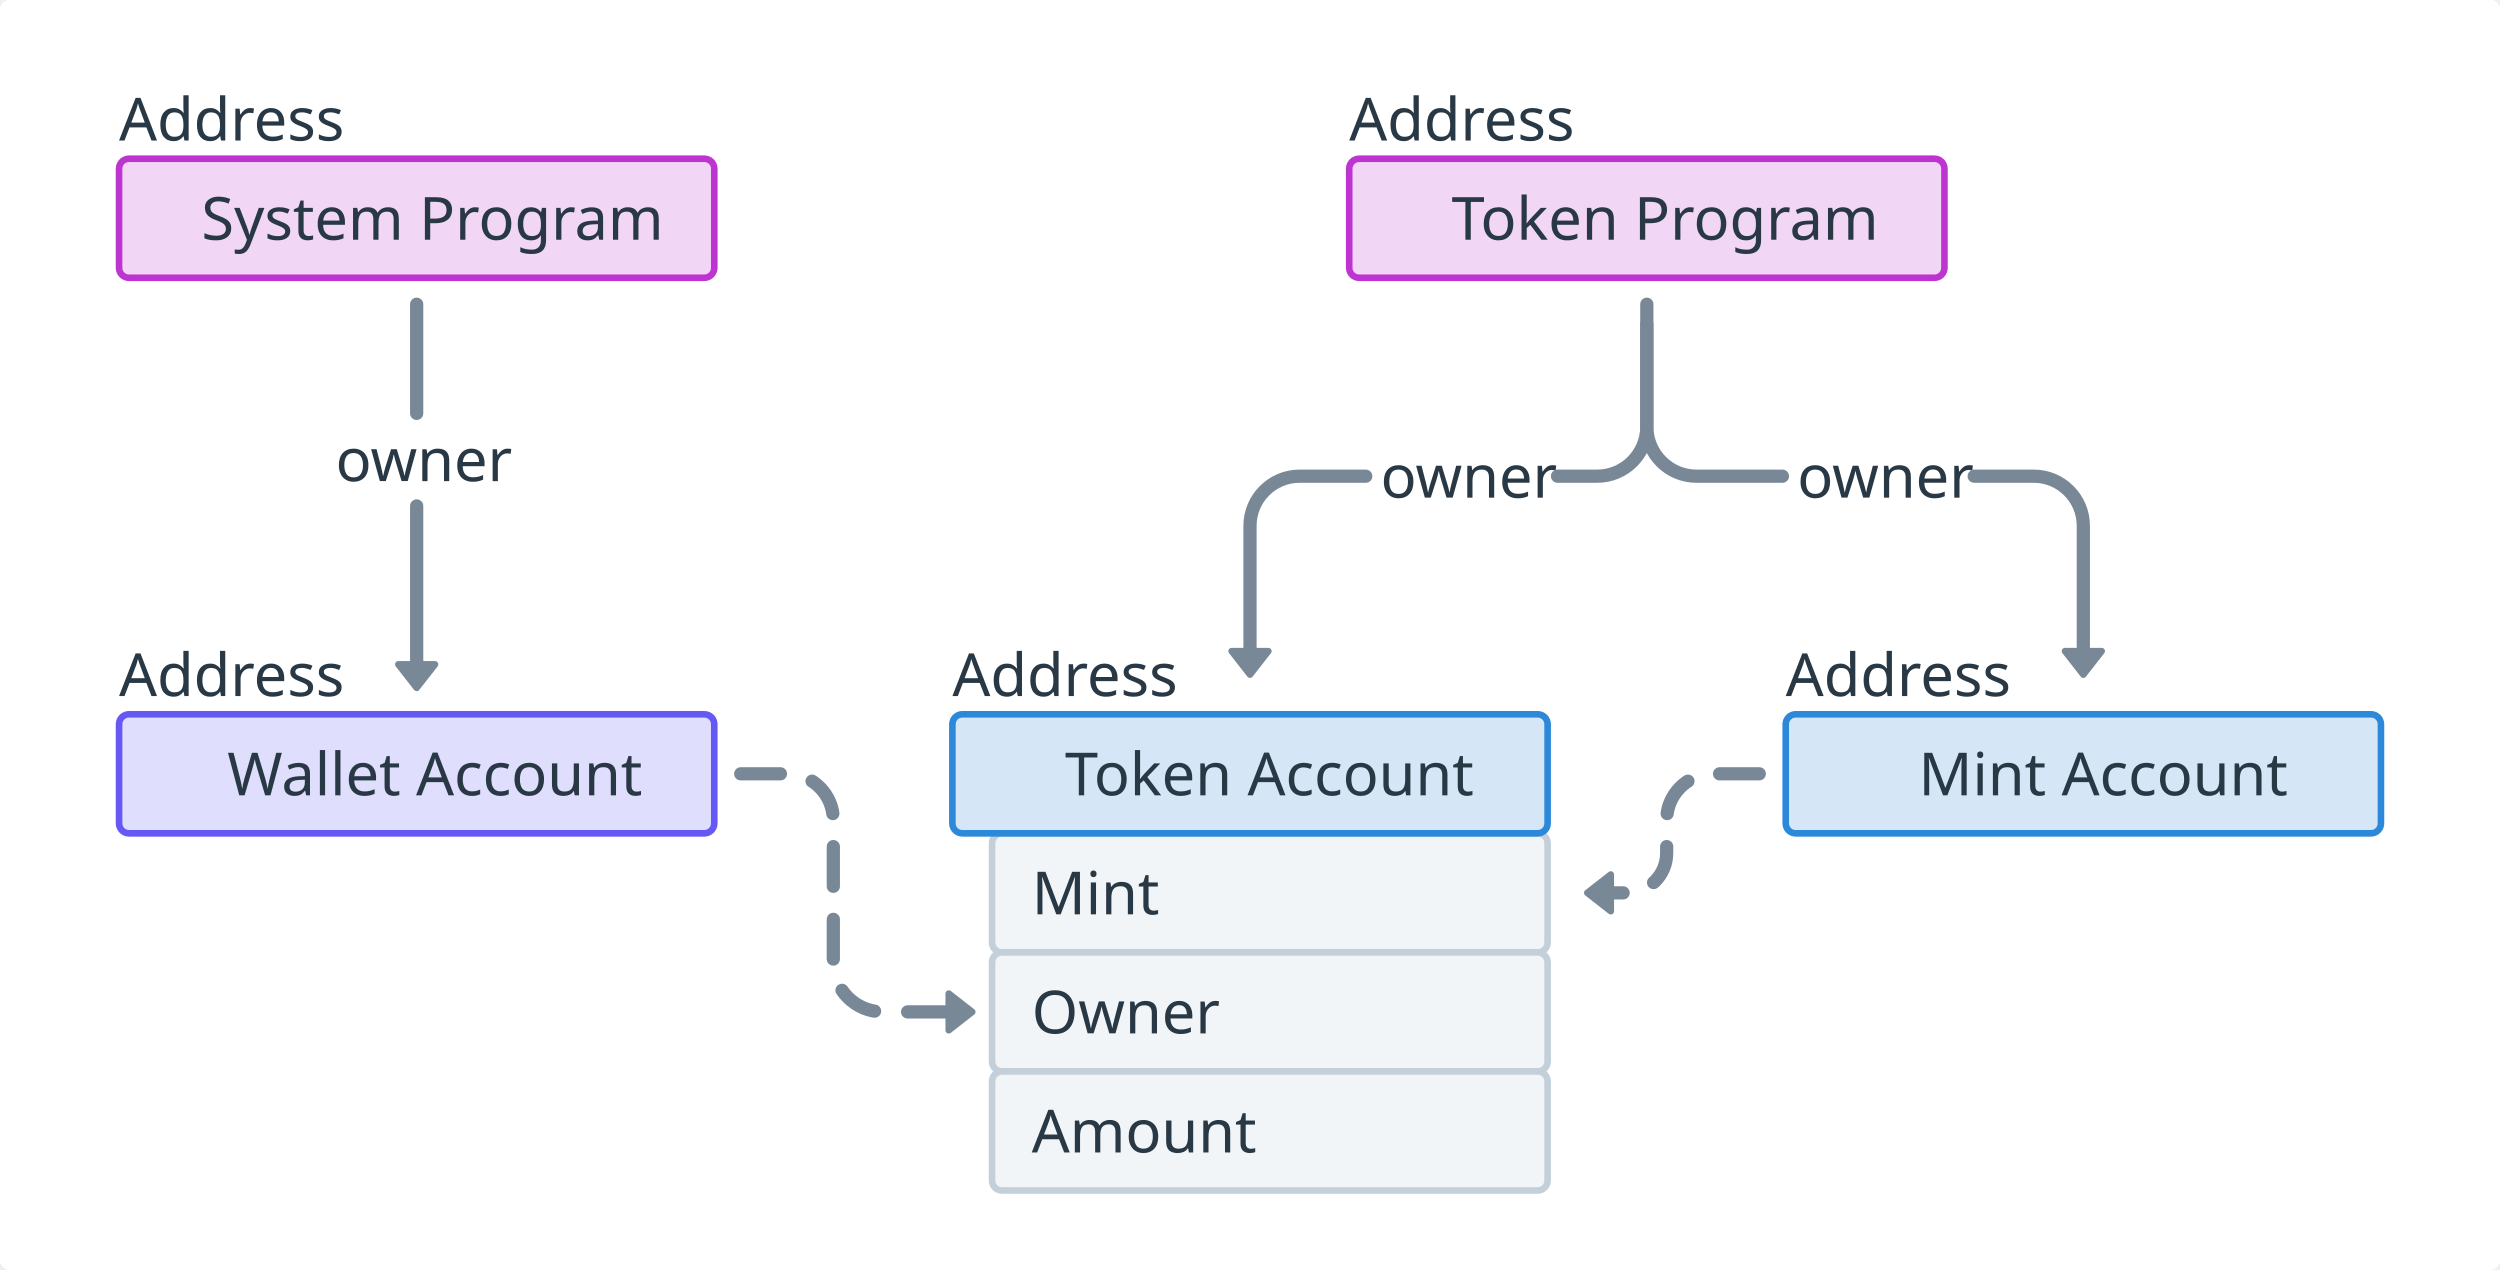
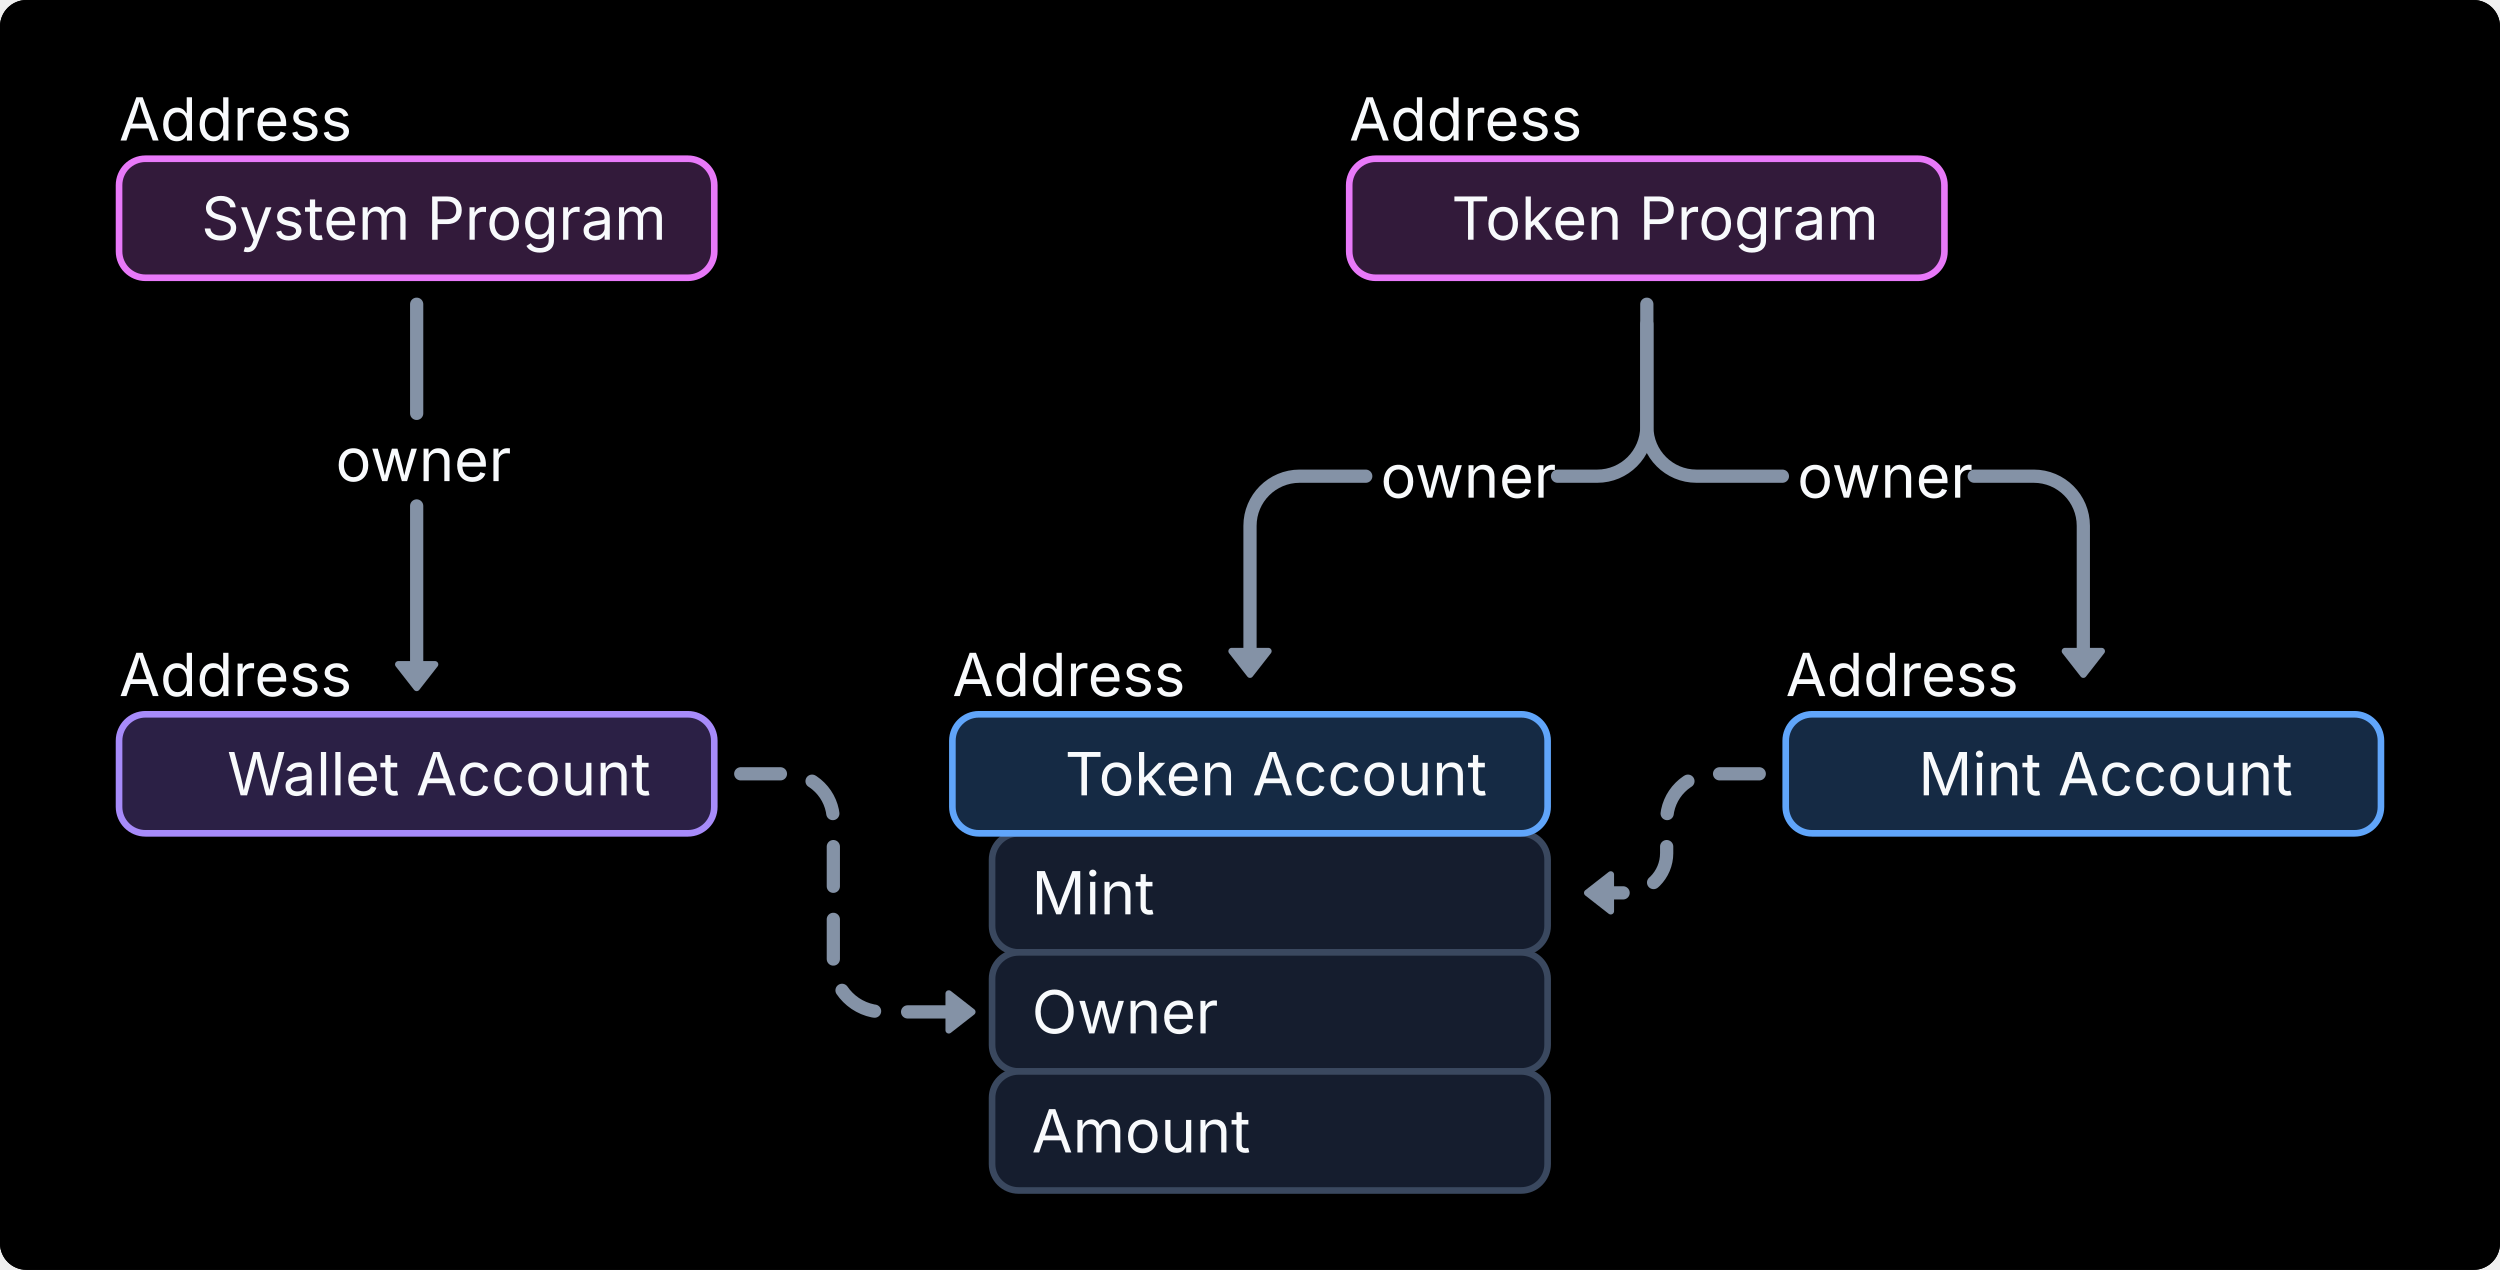
<svg xmlns="http://www.w3.org/2000/svg" version="1.1" viewBox="-552 288 756 384" width="756px" height="384px">
  <defs>
-     <style>@font-face{
-     font-family:"DIN Next";
-     font-weight: 400;
-     src:url("https://whimsical.com/fonts/139e8e25-0eea-4cb4-a5d4-79048803e73d.eot?#iefix");
-     src:url("https://whimsical.com/fonts/139e8e25-0eea-4cb4-a5d4-79048803e73d.eot?#iefix") format("eot"),url("https://whimsical.com/fonts/094b15e3-94bd-435b-a595-d40edfde661a.woff2") format("woff2"),url("https://whimsical.com/fonts/7e5fbe11-4858-4bd1-9ec6-a1d9f9d227aa.woff") format("woff"),url("https://whimsical.com/fonts/0f11eff9-9f05-46f5-9703-027c510065d7.ttf") format("truetype"),url("https://whimsical.com/fonts/48b61978-3f30-4274-823c-5cdcd1876918.svg#48b61978-3f30-4274-823c-5cdcd1876918") format("svg");
- }
- @font-face{
-     font-family:"DIN Next";
-     font-weight: 400;
-     font-style: italic;
-     src:url("https://whimsical.com/fonts/df24d5e8-5087-42fd-99b1-b16042d666c8.eot?#iefix");
-     src:url("https://whimsical.com/fonts/df24d5e8-5087-42fd-99b1-b16042d666c8.eot?#iefix") format("eot"),url("https://whimsical.com/fonts/46251881-ffe9-4bfb-99c7-d6ce3bebaf3e.woff2") format("woff2"),url("https://whimsical.com/fonts/790ebbf2-62c5-4a32-946f-99d405f9243e.woff") format("woff"),url("https://whimsical.com/fonts/d28199e6-0f4a-42df-97f4-606701c6f75a.ttf") format("truetype"),url("https://whimsical.com/fonts/37a462c0-d86e-492c-b9ab-35e6bd417f6c.svg#37a462c0-d86e-492c-b9ab-35e6bd417f6c") format("svg");
- }
- @font-face{
-     font-weight: 500;
-     font-family:"DIN Next";
-     src:url("https://whimsical.com/fonts/c5b058fc-55ce-4e06-a175-5c7d9a7e90f4.eot?#iefix");
-     src:url("https://whimsical.com/fonts/c5b058fc-55ce-4e06-a175-5c7d9a7e90f4.eot?#iefix") format("eot"),url("https://whimsical.com/fonts/7b29ae40-30ff-4f99-a2b9-cde88669fa2f.woff2") format("woff2"),url("https://whimsical.com/fonts/bf73077c-e354-4562-a085-f4703eb1d653.woff") format("woff"),url("https://whimsical.com/fonts/0ffa6947-5317-4d07-b525-14d08a028821.ttf") format("truetype"),url("https://whimsical.com/fonts/9e423e45-5450-4991-a157-dbe6cf61eb4e.svg#9e423e45-5450-4991-a157-dbe6cf61eb4e") format("svg");
- }
- @font-face{
-     font-family:"DIN Next";
-     font-weight: 500;
-     font-style: italic;
-     src:url("https://whimsical.com/fonts/9897c008-fd65-48a4-afc7-36de2fea97b9.eot?#iefix");
-     src:url("https://whimsical.com/fonts/9897c008-fd65-48a4-afc7-36de2fea97b9.eot?#iefix") format("eot"),url("https://whimsical.com/fonts/c7717981-647d-4b76-8817-33062e42d11f.woff2") format("woff2"),url("https://whimsical.com/fonts/b852cd4c-1255-40b1-a2be-73a9105b0155.woff") format("woff"),url("https://whimsical.com/fonts/821b00ad-e741-4e2d-af1a-85594367c8a2.ttf") format("truetype"),url("https://whimsical.com/fonts/d3e3b689-a6b0-45f2-b279-f5e194f87409.svg#d3e3b689-a6b0-45f2-b279-f5e194f87409") format("svg");
- }
- @font-face{
-     font-weight: 700;
-     font-family:"DIN Next";
-     src:url("https://whimsical.com/fonts/81cd3b08-fd39-4ae3-8d05-9d24709eba84.eot?#iefix");
-     src:url("https://whimsical.com/fonts/81cd3b08-fd39-4ae3-8d05-9d24709eba84.eot?#iefix") format("eot"),url("https://whimsical.com/fonts/31704504-4671-47a6-a61e-397f07410d91.woff2") format("woff2"),url("https://whimsical.com/fonts/b8a280da-481f-44a0-8d9c-1bc64bd7227c.woff") format("woff"),url("https://whimsical.com/fonts/276d122a-0fab-447b-9fc0-5d7fb0eafce2.ttf") format("truetype"),url("https://whimsical.com/fonts/8fb8273a-8213-4928-808b-b5bfaf3fd7e9.svg#8fb8273a-8213-4928-808b-b5bfaf3fd7e9") format("svg");
- }
- @font-face{
-     font-family:"DIN Next";
-     font-weight: 700;
-     font-style: italic;
-     src:url("https://whimsical.com/fonts/00cc6df3-ed32-4004-8dd8-1c576600a408.eot?#iefix");
-     src:url("https://whimsical.com/fonts/00cc6df3-ed32-4004-8dd8-1c576600a408.eot?#iefix") format("eot"),url("https://whimsical.com/fonts/4132c4c8-680c-4d6d-9251-a2da38503bbd.woff2") format("woff2"),url("https://whimsical.com/fonts/366401fe-6df4-47be-8f55-8a411cff0dd2.woff") format("woff"),url("https://whimsical.com/fonts/dbe4f7ba-fc16-44a6-a577-571620e9edaf.ttf") format("truetype"),url("https://whimsical.com/fonts/f874edca-ee87-4ccf-8b1d-921fbc3c1c36.svg#f874edca-ee87-4ccf-8b1d-921fbc3c1c36") format("svg");
- }
- 
- @font-face {
-     font-family: 'PFDINMonoPro';
-     src:url('https://whimsical.com/fonts/PFDINMonoPro-Regular.woff') format('woff');
-     font-weight: 400;
- }
- @font-face {
-     font-family: 'PFDINMonoPro';
-     src:url('https://whimsical.com/fonts/PFDINMonoPro-Italic.woff') format('woff');
-     font-style: italic;
-     font-weight: 400;
- }
- @font-face {
-     font-family: 'PFDINMonoPro';
-     src:url('https://whimsical.com/fonts/PFDINMonoPro-Bold.woff') format('woff');
-     font-weight: 700;
- }
- @font-face {
-     font-family: 'PFDINMonoPro';
-     src:url('https://whimsical.com/fonts/PFDINMonoPro-BoldItalic.woff') format('woff');
-     font-style: italic;
-     font-weight: 700;
- }
- * {-webkit-font-smoothing: auto; -moz-osx-font-smoothing: auto;}@media print { svg { width: 100%; height: 100%; } }</style>
+     <style>text{font-family:Diatype,Inter,ui-sans-serif,system-ui,sans-serif}</style>
    <g>
      <filter id="white-fill-shadow" y="-50%" height="200%">
        <feDropShadow dx="0" dy="2" stdDeviation="6" flood-opacity="0.03" flood-color="#000000" />
      </filter>
      <filter id="light-gray-fill-shadow" y="-50%" height="200%">
        <feDropShadow dx="0" dy="2" stdDeviation="6" flood-opacity="0.09" flood-color="#000000" />
      </filter>
      <filter id="yellow-fill-shadow" y="-50%" height="200%">
        <feDropShadow dx="0" dy="2" stdDeviation="6" flood-opacity="0.12" flood-color="#000000" />
      </filter>
      <filter id="fill-shadow" y="-50%" height="200%">
        <feDropShadow dx="0" dy="2" stdDeviation="6" flood-opacity="0.16" flood-color="#000000" />
      </filter>
      <filter id="frame-shadow" y="-50%" height="200%">
        <feDropShadow dx="0" dy="3" stdDeviation="8" flood-opacity="0.06" flood-color="#000000" />
      </filter>
      <filter id="button-shadow" y="-50%" height="200%">
        <feDropShadow dx="0" dy="2" stdDeviation="6" flood-opacity="0.03" flood-color="#000000" />
      </filter>
      <filter id="button-hover-shadow" y="-50%" height="200%">
        <feDropShadow dx="0" dy="2" stdDeviation="6" flood-opacity="0.08" flood-color="#000000" />
      </filter>
      <filter id="badge-shadow" y="-50%" height="200%">
        <feDropShadow dx="0" dy="2" stdDeviation="6" flood-opacity="0.08" flood-color="#000000" />
      </filter>
    </g>
  </defs>
  <g>
-     <rect x="-552" y="288" width="756" height="384" rx="3" ry="3" fill="#FFFFFF" filter="url(#white-fill-shadow)" />
+     <rect x="-552" y="288" width="756" height="384" rx="8" ry="8" fill="#000000" filter="url(#white-fill-shadow)" />
    <g>
-       <rect x="-552" y="288" width="756" height="384" rx="3" ry="3" fill="#FFFFFF" />
+       <rect x="-552" y="288" width="756" height="384" rx="8" ry="8" fill="#000000" />
    </g>
    <g>
      <g>
        <g class="content">
          <g>
            <g>
              <g>
                <g>
                  <g />
-                   <text fill="#293845" hover-props="{}">
-                     <tspan x="-12" y="498.5" font-family="DIN Next, system-ui, sans-serif" font-size="18" font-style="normal" font-weight="normal">Address</tspan>
-                   </text>
-                 </g>
-               </g>
-             </g>
-           </g>
-         </g>
-       </g>
-       <g>
-         <g class="content">
-           <g>
-             <g>
-               <g>
-                 <g>
-                   <g />
-                   <text fill="#293845" hover-props="{}">
-                     <tspan x="-516" y="498.5" font-family="DIN Next, system-ui, sans-serif" font-size="18" font-style="normal" font-weight="normal">Address</tspan>
-                   </text>
-                 </g>
-               </g>
-             </g>
-           </g>
-         </g>
-       </g>
-       <g>
-         <g>
-           <rect x="-516" y="504" width="180" height="36" rx="3" ry="3" fill="#e0defd" />
-           <rect y="504" rx="3" stroke="#6558F5" fill="none" stroke-linejoin="round" width="180" stroke-linecap="round" stroke-width="2" x="-516" ry="3" height="36" />
-           <g class="content">
-             <g>
-               <g>
-                 <g>
-                   <g>
-                     <g />
-                     <text fill="#293845" hover-props="{}">
-                       <tspan x="-483.277" y="528.5" font-family="DIN Next, system-ui, sans-serif" font-size="18" font-style="normal" font-weight="normal">Wallet Account</tspan>
-                     </text>
-                   </g>
-                 </g>
-               </g>
-             </g>
-           </g>
-         </g>
-       </g>
-       <g>
-         <g>
-           <rect x="-12" y="504" width="180" height="36" rx="3" ry="3" fill="#d5e7f7" />
-           <rect y="504" rx="3" stroke="#2C88D9" fill="none" stroke-linejoin="round" width="180" stroke-linecap="round" stroke-width="2" x="-12" ry="3" height="36" />
-           <g class="content">
-             <g>
-               <g>
-                 <g>
-                   <g>
-                     <g />
-                     <text fill="#293845" hover-props="{}">
-                       <tspan x="28.148" y="528.5" font-family="DIN Next, system-ui, sans-serif" font-size="18" font-style="normal" font-weight="normal">Mint Account</tspan>
-                     </text>
-                   </g>
-                 </g>
-               </g>
-             </g>
-           </g>
-         </g>
-       </g>
-       <g>
-         <g>
-           <path d="M-328,522h14c7.732,0 14,6.268 14,14v43c0,8.284 6.716,15 15,15h23" fill="none" stroke="#788896" stroke-linecap="round" stroke-linejoin="round" stroke-width="4" stroke-dasharray="12, 10" stroke-dashoffset="0" />
-           <polygon points="-265.092,588.459 -258,594 -265.092,599.541" fill="#788896" stroke="#788896" stroke-width="2" stroke-linecap="round" stroke-linejoin="round" />
-         </g>
-       </g>
-       <g>
-         <g class="content">
-           <g>
-             <g>
-               <g>
-                 <g>
-                   <g />
-                   <text fill="#293845" hover-props="{}">
-                     <tspan x="-264" y="498.5" font-family="DIN Next, system-ui, sans-serif" font-size="18" font-style="normal" font-weight="normal">Address</tspan>
-                   </text>
-                 </g>
-               </g>
-             </g>
-           </g>
-         </g>
-       </g>
-       <g>
-         <g>
-           <rect x="-252" y="540" width="168" height="36" rx="3" ry="3" fill="#F2F5F7" />
-           <rect y="540" rx="3" stroke="#C3CFD9" fill="none" stroke-linejoin="round" width="168" stroke-linecap="round" stroke-width="2" x="-252" ry="3" height="36" />
-           <g class="content">
-             <g>
-               <g>
-                 <g>
-                   <g>
-                     <g />
-                     <text fill="#293845" hover-props="{}">
-                       <tspan x="-240" y="564.5" font-family="DIN Next, system-ui, sans-serif" font-size="18" font-style="normal" font-weight="normal">Mint</tspan>
-                     </text>
-                   </g>
-                 </g>
-               </g>
-             </g>
-           </g>
-         </g>
-       </g>
-       <g>
-         <g>
-           <rect x="-264" y="504" width="180" height="36" rx="3" ry="3" fill="#d5e7f7" />
-           <rect y="504" rx="3" stroke="#2C88D9" fill="none" stroke-linejoin="round" width="180" stroke-linecap="round" stroke-width="2" x="-264" ry="3" height="36" />
-           <g class="content">
-             <g>
-               <g>
-                 <g>
-                   <g>
-                     <g />
-                     <text fill="#293845" hover-props="{}">
-                       <tspan x="-229.962" y="528.5" font-family="DIN Next, system-ui, sans-serif" font-size="18" font-style="normal" font-weight="normal">Token Account</tspan>
-                     </text>
-                   </g>
-                 </g>
-               </g>
-             </g>
-           </g>
-         </g>
-       </g>
-       <g>
-         <g>
-           <rect x="-252" y="576" width="168" height="36" rx="3" ry="3" fill="#F2F5F7" />
-           <rect y="576" rx="3" stroke="#C3CFD9" fill="none" stroke-linejoin="round" width="168" stroke-linecap="round" stroke-width="2" x="-252" ry="3" height="36" />
-           <g class="content">
-             <g>
-               <g>
-                 <g>
-                   <g>
-                     <g />
-                     <text fill="#293845" hover-props="{}">
-                       <tspan x="-240" y="600.5" font-family="DIN Next, system-ui, sans-serif" font-size="18" font-style="normal" font-weight="normal">Owner</tspan>
-                     </text>
-                   </g>
-                 </g>
-               </g>
-             </g>
-           </g>
-         </g>
-       </g>
-       <g>
-         <g>
-           <rect x="-252" y="612" width="168" height="36" rx="3" ry="3" fill="#F2F5F7" />
-           <rect y="612" rx="3" stroke="#C3CFD9" fill="none" stroke-linejoin="round" width="168" stroke-linecap="round" stroke-width="2" x="-252" ry="3" height="36" />
-           <g class="content">
-             <g>
-               <g>
-                 <g>
-                   <g>
-                     <g />
-                     <text fill="#293845" hover-props="{}">
-                       <tspan x="-240" y="636.5" font-family="DIN Next, system-ui, sans-serif" font-size="18" font-style="normal" font-weight="normal">Amount</tspan>
-                     </text>
-                   </g>
-                 </g>
-               </g>
-             </g>
-           </g>
-         </g>
-       </g>
-       <g>
-         <g>
-           <path d="M-20,522h-14c-7.732,0 -14,6.268 -14,14v10c0,6.627 -5.373,12 -12,12h-8" fill="none" stroke="#788896" stroke-linecap="round" stroke-linejoin="round" stroke-width="4" stroke-dasharray="12, 10" stroke-dashoffset="0" />
-           <polygon points="-64.908,563.541 -72,558 -64.908,552.459" fill="#788896" stroke="#788896" stroke-width="2" stroke-linecap="round" stroke-linejoin="round" />
-         </g>
-       </g>
-       <g>
-         <g class="content">
-           <g>
-             <g>
-               <g>
-                 <g>
-                   <g />
-                   <text fill="#293845" hover-props="{}">
-                     <tspan x="-144" y="330.5" font-family="DIN Next, system-ui, sans-serif" font-size="18" font-style="normal" font-weight="normal">Address</tspan>
-                   </text>
-                 </g>
-               </g>
-             </g>
-           </g>
-         </g>
-       </g>
-       <g>
-         <g>
-           <rect x="-144" y="336" width="180" height="36" rx="3" ry="3" fill="#f2d6f6" />
-           <rect y="336" rx="3" stroke="#BD34D1" fill="none" stroke-linejoin="round" width="180" stroke-linecap="round" stroke-width="2" x="-144" ry="3" height="36" />
-           <g class="content">
-             <g>
-               <g>
-                 <g>
-                   <g>
-                     <g />
-                     <text fill="#293845" hover-props="{}">
-                       <tspan x="-113.049" y="360.5" font-family="DIN Next, system-ui, sans-serif" font-size="18" font-style="normal" font-weight="normal">Token Program</tspan>
-                     </text>
-                   </g>
-                 </g>
-               </g>
-             </g>
-           </g>
-         </g>
-       </g>
-       <g>
-         <g class="content">
-           <g>
-             <g>
-               <g>
-                 <g>
-                   <g />
-                   <text fill="#293845" hover-props="{}">
-                     <tspan x="-516" y="330.5" font-family="DIN Next, system-ui, sans-serif" font-size="18" font-style="normal" font-weight="normal">Address</tspan>
-                   </text>
-                 </g>
-               </g>
-             </g>
-           </g>
-         </g>
-       </g>
-       <g>
-         <g>
-           <rect x="-516" y="336" width="180" height="36" rx="3" ry="3" fill="#f2d6f6" />
-           <rect y="336" rx="3" stroke="#BD34D1" fill="none" stroke-linejoin="round" width="180" stroke-linecap="round" stroke-width="2" x="-516" ry="3" height="36" />
-           <g class="content">
-             <g>
-               <g>
-                 <g>
-                   <g>
-                     <g />
-                     <text fill="#293845" hover-props="{}">
-                       <tspan x="-491.106" y="360.5" font-family="DIN Next, system-ui, sans-serif" font-size="18" font-style="normal" font-weight="normal">System Program</tspan>
-                     </text>
-                   </g>
-                 </g>
-               </g>
-             </g>
-           </g>
-         </g>
-       </g>
-       <g>
-         <g>
-           <path d="M-54,386v31c0,8.284 -6.716,15 -15,15h-12M-139,432h-20c-8.284,0 -15,6.716 -15,15v41" fill="none" stroke="#788896" stroke-linecap="round" stroke-linejoin="round" stroke-width="4" />
-           <polygon points="-168.459,484.908 -174,492 -179.541,484.908" fill="#788896" stroke="#788896" stroke-width="2" stroke-linecap="round" stroke-linejoin="round" />
-           <g class="content">
-             <g>
-               <g>
-                 <g>
-                   <g>
-                     <g />
-                     <text fill="#293845" hover-props="{}">
-                       <tspan x="-134.507" y="438.5" font-family="DIN Next, system-ui, sans-serif" font-size="18" font-style="normal" font-weight="normal">owner</tspan>
-                     </text>
-                   </g>
-                 </g>
-               </g>
-             </g>
-           </g>
-         </g>
-       </g>
-       <g>
-         <g>
-           <path d="M-54,380v37c0,8.284 6.716,15 15,15h26M45,432h18c8.284,0 15,6.716 15,15v41" fill="none" stroke="#788896" stroke-linecap="round" stroke-linejoin="round" stroke-width="4" />
-           <polygon points="83.541,484.908 78,492 72.459,484.908" fill="#788896" stroke="#788896" stroke-width="2" stroke-linecap="round" stroke-linejoin="round" />
-           <g class="content">
-             <g>
-               <g>
-                 <g>
-                   <g>
-                     <g />
-                     <text fill="#293845" hover-props="{}">
-                       <tspan x="-8.507" y="438.5" font-family="DIN Next, system-ui, sans-serif" font-size="18" font-style="normal" font-weight="normal">owner</tspan>
-                     </text>
-                   </g>
-                 </g>
-               </g>
-             </g>
-           </g>
-         </g>
-       </g>
-       <g>
-         <g>
-           <path d="M-426,380v33M-426,441v51" fill="none" stroke="#788896" stroke-linecap="round" stroke-linejoin="round" stroke-width="4" />
-           <polygon points="-420.459,488.908 -426,496 -431.541,488.908" fill="#788896" stroke="#788896" stroke-width="2" stroke-linecap="round" stroke-linejoin="round" />
-           <g class="content">
-             <g>
-               <g>
-                 <g>
-                   <g>
-                     <g />
-                     <text fill="#293845" hover-props="{}">
-                       <tspan x="-450.507" y="433.5" font-family="DIN Next, system-ui, sans-serif" font-size="18" font-style="normal" font-weight="normal">owner</tspan>
+                   <text fill="#f8fafc" hover-props="{}">
+                     <tspan x="-12" y="498.5" font-family="Diatype,Inter,ui-sans-serif,system-ui,sans-serif" font-size="18" font-style="normal" font-weight="normal">Address</tspan>
+                   </text>
+                 </g>
+               </g>
+             </g>
+           </g>
+         </g>
+       </g>
+       <g>
+         <g class="content">
+           <g>
+             <g>
+               <g>
+                 <g>
+                   <g />
+                   <text fill="#f8fafc" hover-props="{}">
+                     <tspan x="-516" y="498.5" font-family="Diatype,Inter,ui-sans-serif,system-ui,sans-serif" font-size="18" font-style="normal" font-weight="normal">Address</tspan>
+                   </text>
+                 </g>
+               </g>
+             </g>
+           </g>
+         </g>
+       </g>
+       <g>
+         <g>
+           <rect x="-516" y="504" width="180" height="36" rx="8" ry="8" fill="#2b2045" />
+           <rect y="504" rx="8" stroke="#a78bfa" fill="none" stroke-linejoin="round" width="180" stroke-linecap="round" stroke-width="2" x="-516" ry="8" height="36" />
+           <g class="content">
+             <g>
+               <g>
+                 <g>
+                   <g>
+                     <g />
+                     <text fill="#f8fafc" hover-props="{}">
+                       <tspan x="-483.277" y="528.5" font-family="Diatype,Inter,ui-sans-serif,system-ui,sans-serif" font-size="18" font-style="normal" font-weight="normal">Wallet Account</tspan>
+                     </text>
+                   </g>
+                 </g>
+               </g>
+             </g>
+           </g>
+         </g>
+       </g>
+       <g>
+         <g>
+           <rect x="-12" y="504" width="180" height="36" rx="8" ry="8" fill="#152a44" />
+           <rect y="504" rx="8" stroke="#60a5fa" fill="none" stroke-linejoin="round" width="180" stroke-linecap="round" stroke-width="2" x="-12" ry="8" height="36" />
+           <g class="content">
+             <g>
+               <g>
+                 <g>
+                   <g>
+                     <g />
+                     <text fill="#f8fafc" hover-props="{}">
+                       <tspan x="28.148" y="528.5" font-family="Diatype,Inter,ui-sans-serif,system-ui,sans-serif" font-size="18" font-style="normal" font-weight="normal">Mint Account</tspan>
+                     </text>
+                   </g>
+                 </g>
+               </g>
+             </g>
+           </g>
+         </g>
+       </g>
+       <g>
+         <g>
+           <path d="M-328,522h14c7.732,0 14,6.268 14,14v43c0,8.284 6.716,15 15,15h23" fill="none" stroke="#8492a6" stroke-linecap="round" stroke-linejoin="round" stroke-width="4" stroke-dasharray="12, 10" stroke-dashoffset="0" />
+           <polygon points="-265.092,588.459 -258,594 -265.092,599.541" fill="#8492a6" stroke="#8492a6" stroke-width="2" stroke-linecap="round" stroke-linejoin="round" />
+         </g>
+       </g>
+       <g>
+         <g class="content">
+           <g>
+             <g>
+               <g>
+                 <g>
+                   <g />
+                   <text fill="#f8fafc" hover-props="{}">
+                     <tspan x="-264" y="498.5" font-family="Diatype,Inter,ui-sans-serif,system-ui,sans-serif" font-size="18" font-style="normal" font-weight="normal">Address</tspan>
+                   </text>
+                 </g>
+               </g>
+             </g>
+           </g>
+         </g>
+       </g>
+       <g>
+         <g>
+           <rect x="-252" y="540" width="168" height="36" rx="8" ry="8" fill="#151d2e" />
+           <rect y="540" rx="8" stroke="#3a485f" fill="none" stroke-linejoin="round" width="168" stroke-linecap="round" stroke-width="2" x="-252" ry="8" height="36" />
+           <g class="content">
+             <g>
+               <g>
+                 <g>
+                   <g>
+                     <g />
+                     <text fill="#f8fafc" hover-props="{}">
+                       <tspan x="-240" y="564.5" font-family="Diatype,Inter,ui-sans-serif,system-ui,sans-serif" font-size="18" font-style="normal" font-weight="normal">Mint</tspan>
+                     </text>
+                   </g>
+                 </g>
+               </g>
+             </g>
+           </g>
+         </g>
+       </g>
+       <g>
+         <g>
+           <rect x="-264" y="504" width="180" height="36" rx="8" ry="8" fill="#152a44" />
+           <rect y="504" rx="8" stroke="#60a5fa" fill="none" stroke-linejoin="round" width="180" stroke-linecap="round" stroke-width="2" x="-264" ry="8" height="36" />
+           <g class="content">
+             <g>
+               <g>
+                 <g>
+                   <g>
+                     <g />
+                     <text fill="#f8fafc" hover-props="{}">
+                       <tspan x="-229.962" y="528.5" font-family="Diatype,Inter,ui-sans-serif,system-ui,sans-serif" font-size="18" font-style="normal" font-weight="normal">Token Account</tspan>
+                     </text>
+                   </g>
+                 </g>
+               </g>
+             </g>
+           </g>
+         </g>
+       </g>
+       <g>
+         <g>
+           <rect x="-252" y="576" width="168" height="36" rx="8" ry="8" fill="#151d2e" />
+           <rect y="576" rx="8" stroke="#3a485f" fill="none" stroke-linejoin="round" width="168" stroke-linecap="round" stroke-width="2" x="-252" ry="8" height="36" />
+           <g class="content">
+             <g>
+               <g>
+                 <g>
+                   <g>
+                     <g />
+                     <text fill="#f8fafc" hover-props="{}">
+                       <tspan x="-240" y="600.5" font-family="Diatype,Inter,ui-sans-serif,system-ui,sans-serif" font-size="18" font-style="normal" font-weight="normal">Owner</tspan>
+                     </text>
+                   </g>
+                 </g>
+               </g>
+             </g>
+           </g>
+         </g>
+       </g>
+       <g>
+         <g>
+           <rect x="-252" y="612" width="168" height="36" rx="8" ry="8" fill="#151d2e" />
+           <rect y="612" rx="8" stroke="#3a485f" fill="none" stroke-linejoin="round" width="168" stroke-linecap="round" stroke-width="2" x="-252" ry="8" height="36" />
+           <g class="content">
+             <g>
+               <g>
+                 <g>
+                   <g>
+                     <g />
+                     <text fill="#f8fafc" hover-props="{}">
+                       <tspan x="-240" y="636.5" font-family="Diatype,Inter,ui-sans-serif,system-ui,sans-serif" font-size="18" font-style="normal" font-weight="normal">Amount</tspan>
+                     </text>
+                   </g>
+                 </g>
+               </g>
+             </g>
+           </g>
+         </g>
+       </g>
+       <g>
+         <g>
+           <path d="M-20,522h-14c-7.732,0 -14,6.268 -14,14v10c0,6.627 -5.373,12 -12,12h-8" fill="none" stroke="#8492a6" stroke-linecap="round" stroke-linejoin="round" stroke-width="4" stroke-dasharray="12, 10" stroke-dashoffset="0" />
+           <polygon points="-64.908,563.541 -72,558 -64.908,552.459" fill="#8492a6" stroke="#8492a6" stroke-width="2" stroke-linecap="round" stroke-linejoin="round" />
+         </g>
+       </g>
+       <g>
+         <g class="content">
+           <g>
+             <g>
+               <g>
+                 <g>
+                   <g />
+                   <text fill="#f8fafc" hover-props="{}">
+                     <tspan x="-144" y="330.5" font-family="Diatype,Inter,ui-sans-serif,system-ui,sans-serif" font-size="18" font-style="normal" font-weight="normal">Address</tspan>
+                   </text>
+                 </g>
+               </g>
+             </g>
+           </g>
+         </g>
+       </g>
+       <g>
+         <g>
+           <rect x="-144" y="336" width="180" height="36" rx="8" ry="8" fill="#321a3a" />
+           <rect y="336" rx="8" stroke="#e879f9" fill="none" stroke-linejoin="round" width="180" stroke-linecap="round" stroke-width="2" x="-144" ry="8" height="36" />
+           <g class="content">
+             <g>
+               <g>
+                 <g>
+                   <g>
+                     <g />
+                     <text fill="#f8fafc" hover-props="{}">
+                       <tspan x="-113.049" y="360.5" font-family="Diatype,Inter,ui-sans-serif,system-ui,sans-serif" font-size="18" font-style="normal" font-weight="normal">Token Program</tspan>
+                     </text>
+                   </g>
+                 </g>
+               </g>
+             </g>
+           </g>
+         </g>
+       </g>
+       <g>
+         <g class="content">
+           <g>
+             <g>
+               <g>
+                 <g>
+                   <g />
+                   <text fill="#f8fafc" hover-props="{}">
+                     <tspan x="-516" y="330.5" font-family="Diatype,Inter,ui-sans-serif,system-ui,sans-serif" font-size="18" font-style="normal" font-weight="normal">Address</tspan>
+                   </text>
+                 </g>
+               </g>
+             </g>
+           </g>
+         </g>
+       </g>
+       <g>
+         <g>
+           <rect x="-516" y="336" width="180" height="36" rx="8" ry="8" fill="#321a3a" />
+           <rect y="336" rx="8" stroke="#e879f9" fill="none" stroke-linejoin="round" width="180" stroke-linecap="round" stroke-width="2" x="-516" ry="8" height="36" />
+           <g class="content">
+             <g>
+               <g>
+                 <g>
+                   <g>
+                     <g />
+                     <text fill="#f8fafc" hover-props="{}">
+                       <tspan x="-491.106" y="360.5" font-family="Diatype,Inter,ui-sans-serif,system-ui,sans-serif" font-size="18" font-style="normal" font-weight="normal">System Program</tspan>
+                     </text>
+                   </g>
+                 </g>
+               </g>
+             </g>
+           </g>
+         </g>
+       </g>
+       <g>
+         <g>
+           <path d="M-54,386v31c0,8.284 -6.716,15 -15,15h-12M-139,432h-20c-8.284,0 -15,6.716 -15,15v41" fill="none" stroke="#8492a6" stroke-linecap="round" stroke-linejoin="round" stroke-width="4" />
+           <polygon points="-168.459,484.908 -174,492 -179.541,484.908" fill="#8492a6" stroke="#8492a6" stroke-width="2" stroke-linecap="round" stroke-linejoin="round" />
+           <g class="content">
+             <g>
+               <g>
+                 <g>
+                   <g>
+                     <g />
+                     <text fill="#f8fafc" hover-props="{}">
+                       <tspan x="-134.507" y="438.5" font-family="Diatype,Inter,ui-sans-serif,system-ui,sans-serif" font-size="18" font-style="normal" font-weight="normal">owner</tspan>
+                     </text>
+                   </g>
+                 </g>
+               </g>
+             </g>
+           </g>
+         </g>
+       </g>
+       <g>
+         <g>
+           <path d="M-54,380v37c0,8.284 6.716,15 15,15h26M45,432h18c8.284,0 15,6.716 15,15v41" fill="none" stroke="#8492a6" stroke-linecap="round" stroke-linejoin="round" stroke-width="4" />
+           <polygon points="83.541,484.908 78,492 72.459,484.908" fill="#8492a6" stroke="#8492a6" stroke-width="2" stroke-linecap="round" stroke-linejoin="round" />
+           <g class="content">
+             <g>
+               <g>
+                 <g>
+                   <g>
+                     <g />
+                     <text fill="#f8fafc" hover-props="{}">
+                       <tspan x="-8.507" y="438.5" font-family="Diatype,Inter,ui-sans-serif,system-ui,sans-serif" font-size="18" font-style="normal" font-weight="normal">owner</tspan>
+                     </text>
+                   </g>
+                 </g>
+               </g>
+             </g>
+           </g>
+         </g>
+       </g>
+       <g>
+         <g>
+           <path d="M-426,380v33M-426,441v51" fill="none" stroke="#8492a6" stroke-linecap="round" stroke-linejoin="round" stroke-width="4" />
+           <polygon points="-420.459,488.908 -426,496 -431.541,488.908" fill="#8492a6" stroke="#8492a6" stroke-width="2" stroke-linecap="round" stroke-linejoin="round" />
+           <g class="content">
+             <g>
+               <g>
+                 <g>
+                   <g>
+                     <g />
+                     <text fill="#f8fafc" hover-props="{}">
+                       <tspan x="-450.507" y="433.5" font-family="Diatype,Inter,ui-sans-serif,system-ui,sans-serif" font-size="18" font-style="normal" font-weight="normal">owner</tspan>
                    </text>
                  </g>
                </g>
              </g>
            </g>
          </g>
        </g>
      </g>
    </g>
  </g>
</svg>
